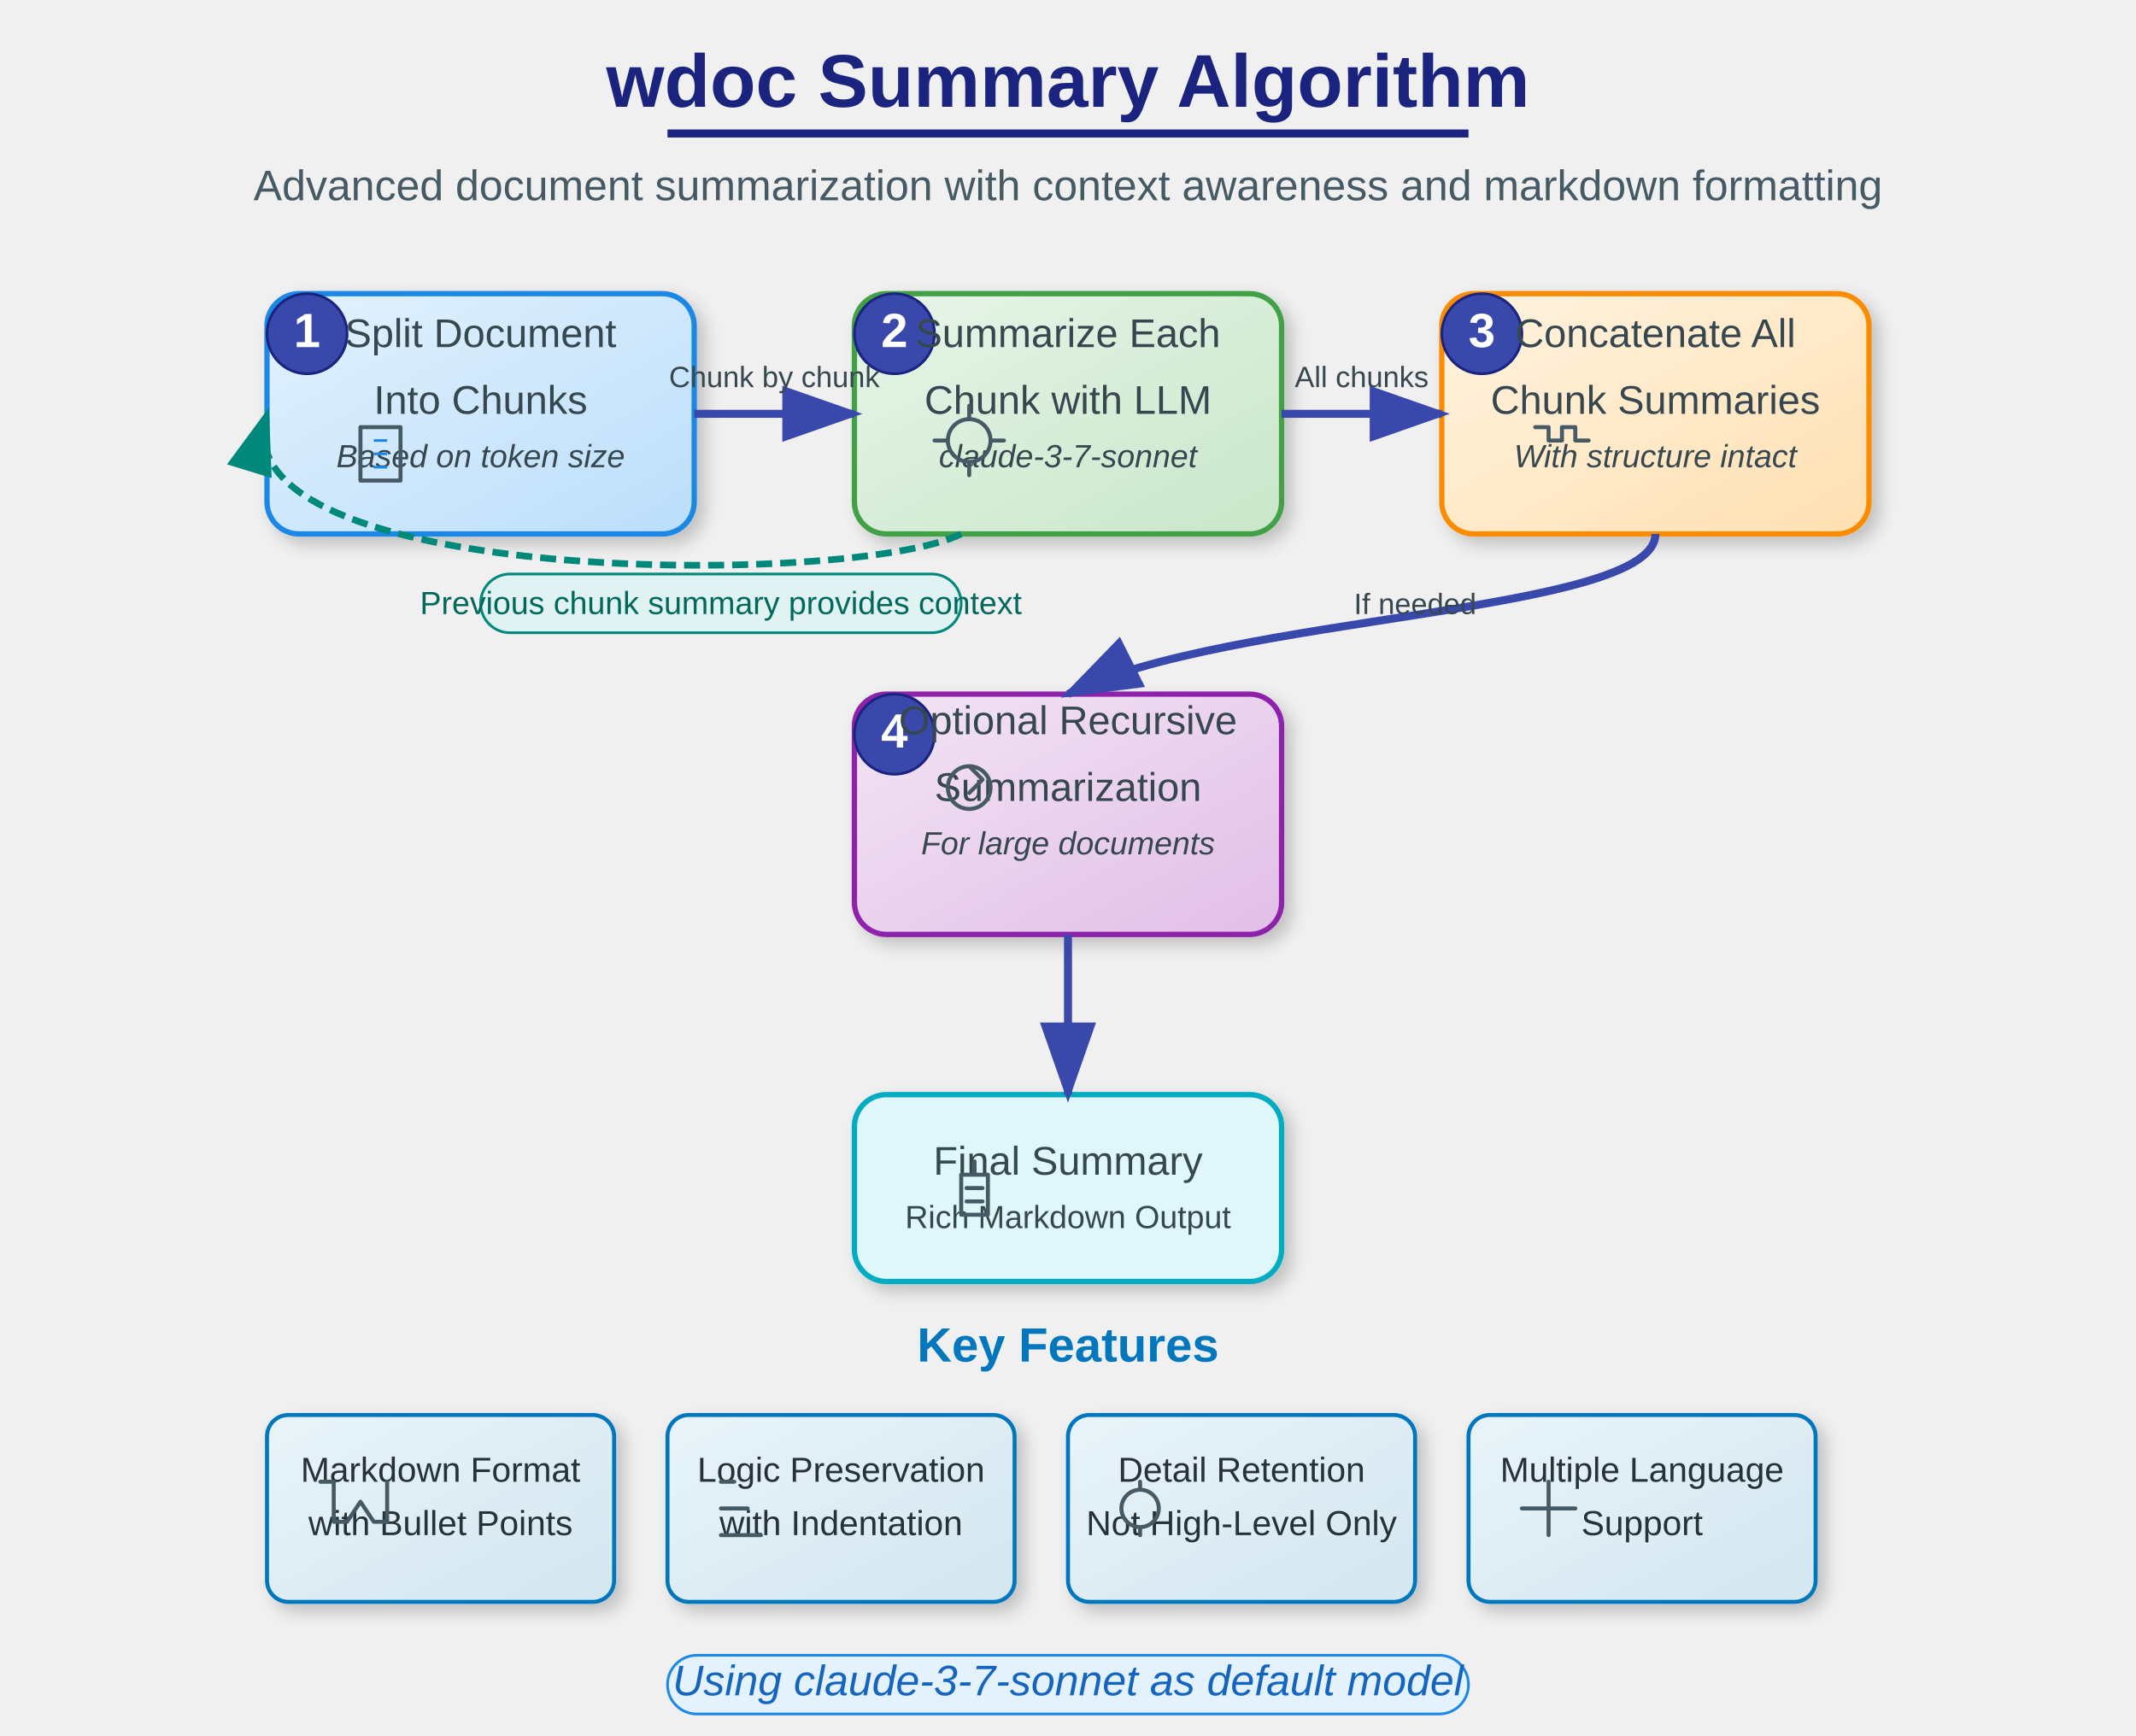
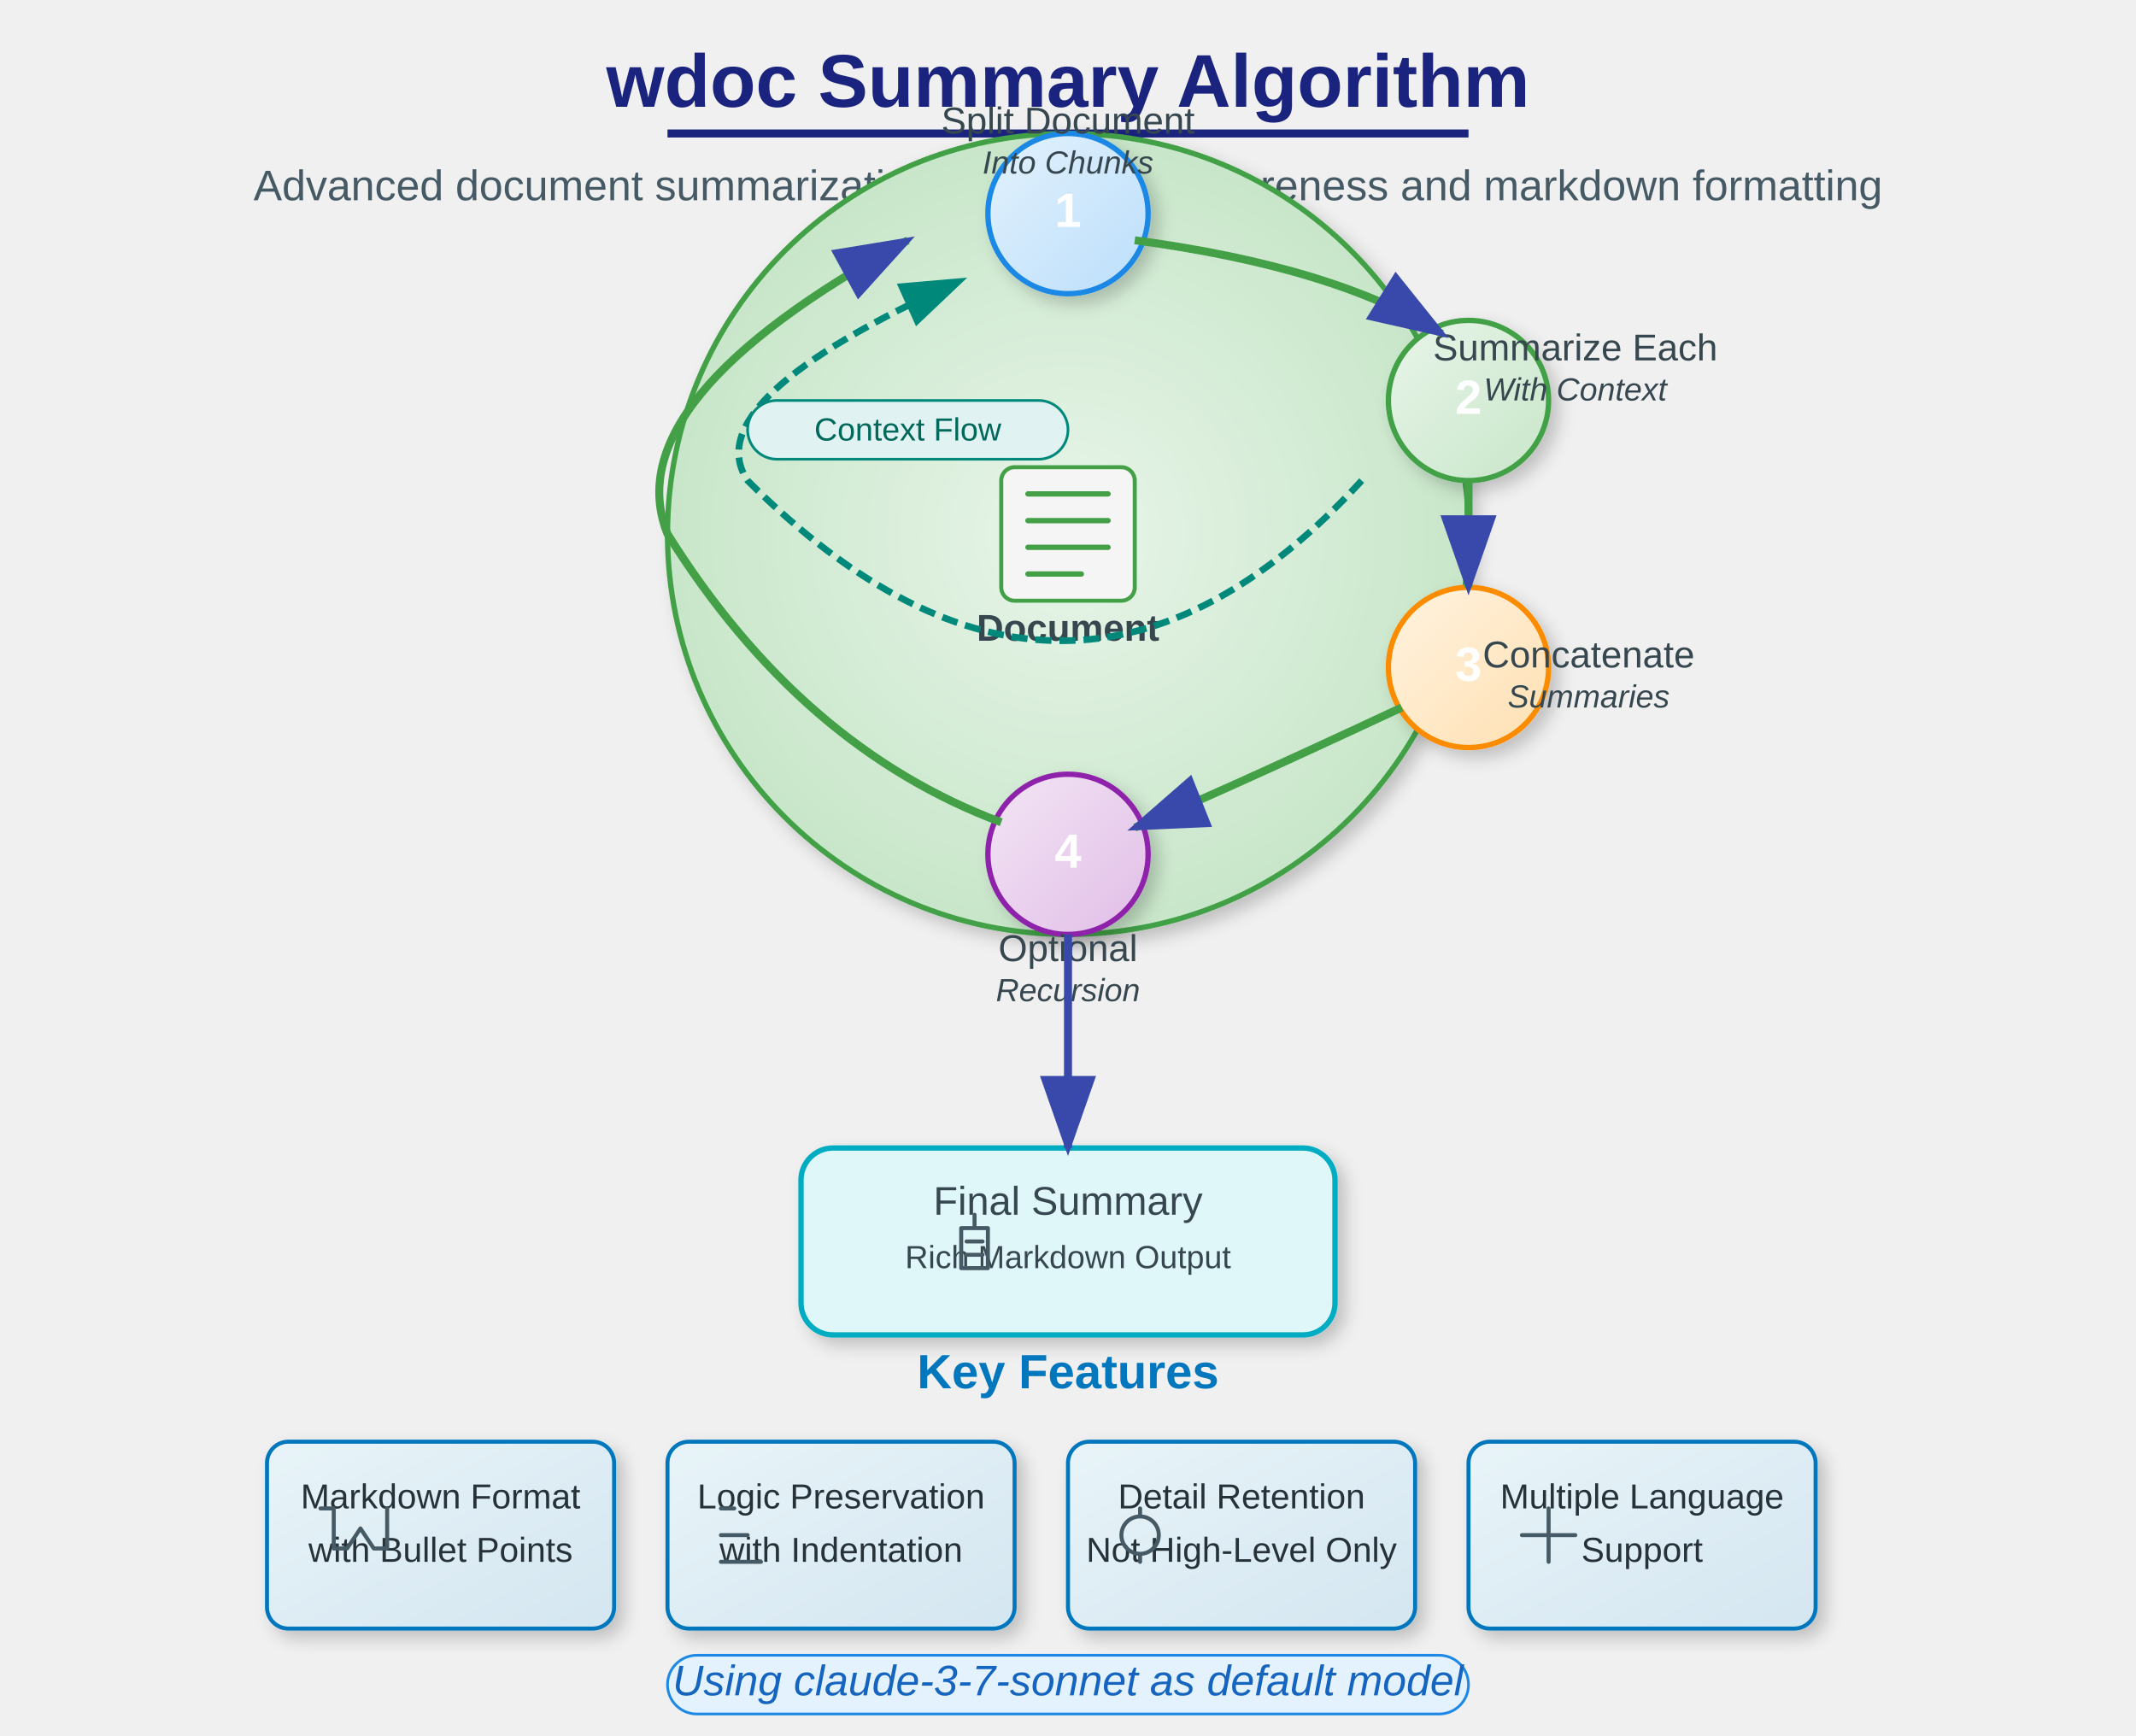
<svg xmlns="http://www.w3.org/2000/svg" width="800" height="650" viewBox="0 0 800 650">
  <defs>
    <linearGradient id="boxGradient1" x1="0%" y1="0%" x2="100%" y2="100%">
      <stop offset="0%" stop-color="#e3f2fd" />
      <stop offset="100%" stop-color="#bbdefb" />
    </linearGradient>
    <linearGradient id="boxGradient2" x1="0%" y1="0%" x2="100%" y2="100%">
      <stop offset="0%" stop-color="#e8f5e9" />
      <stop offset="100%" stop-color="#c8e6c9" />
    </linearGradient>
    <linearGradient id="boxGradient3" x1="0%" y1="0%" x2="100%" y2="100%">
      <stop offset="0%" stop-color="#fff3e0" />
      <stop offset="100%" stop-color="#ffe0b2" />
    </linearGradient>
    <linearGradient id="boxGradient4" x1="0%" y1="0%" x2="100%" y2="100%">
      <stop offset="0%" stop-color="#f3e5f5" />
      <stop offset="100%" stop-color="#e1bee7" />
    </linearGradient>
    <linearGradient id="featureGradient" x1="0%" y1="0%" x2="100%" y2="100%">
      <stop offset="0%" stop-color="#e8f4f8" />
      <stop offset="100%" stop-color="#d4e6f1" />
    </linearGradient>
    <filter id="dropShadow" filterUnits="userSpaceOnUse" width="200%" height="200%">
      <feDropShadow dx="3" dy="3" stdDeviation="3" flood-color="#00000033" />
    </filter>
    <marker id="arrowhead" markerWidth="10" markerHeight="7" refX="9" refY="3.5" orient="auto">
      <polygon points="0 0, 10 3.5, 0 7" fill="#3949ab" />
    </marker>
    <marker id="contextArrowhead" markerWidth="10" markerHeight="7" refX="9" refY="3.5" orient="auto">
      <polygon points="0 0, 10 3.5, 0 7" fill="#00897b" />
    </marker>
+     <radialGradient id="cycleGradient" cx="50%" cy="50%" r="50%" fx="50%" fy="50%">
+       <stop offset="0%" stop-color="#e8f5e9" />
+       <stop offset="100%" stop-color="#c8e6c9" />
+     </radialGradient>
  </defs>
  <style>
    .flowchart-box {
      filter: url(#dropShadow);
      stroke-width: 2;
      rx: 12;
      ry: 12;
    }
    .box1 { fill: url(#boxGradient1); stroke: #1e88e5; }
    .box2 { fill: url(#boxGradient2); stroke: #43a047; }
    .box3 { fill: url(#boxGradient3); stroke: #fb8c00; }
    .box4 { fill: url(#boxGradient4); stroke: #8e24aa; }
-     
+     .cycle-step {
+       font-family: 'Segoe UI', Arial, sans-serif;
+       font-size: 14px;
+       font-weight: 500;
+       fill: #37474f;
+       text-anchor: middle;
+     }
    .flowchart-text {
      font-family: 'Segoe UI', Arial, sans-serif;
      font-size: 15px;
      font-weight: 500;
      fill: #37474f;
      text-anchor: middle;
    }
    .step-number {
      font-family: 'Segoe UI', Arial, sans-serif;
      font-size: 18px;
      font-weight: bold;
      fill: white;
      text-anchor: middle;
    }
    .flowchart-arrow {
      stroke: #3949ab;
+       stroke-width: 3;
+       fill: none;
+       marker-end: url(#arrowhead);
+     }
+     .cycle-arrow {
+       stroke: #43a047;
      stroke-width: 3;
      fill: none;
      marker-end: url(#arrowhead);
    }
    .context-arrow {
      stroke: #00897b;
      stroke-width: 2.5;
      fill: none;
      stroke-dasharray: 6,3;
      marker-end: url(#contextArrowhead);
    }
    .title-text {
      font-family: 'Segoe UI', Arial, sans-serif;
      font-size: 28px;
      font-weight: bold;
      fill: #1a237e;
      text-anchor: middle;
    }
    .subtitle-text {
      font-family: 'Segoe UI', Arial, sans-serif;
      font-size: 16px;
      fill: #455a64;
      text-anchor: middle;
    }
    .feature-box {
      fill: url(#featureGradient);
      stroke: #0277bd;
      stroke-width: 1.5;
      rx: 8;
      ry: 8;
      filter: url(#dropShadow);
    }
    .feature-text {
      font-family: 'Segoe UI', Arial, sans-serif;
      font-size: 13px;
      fill: #263238;
      text-anchor: middle;
      font-weight: 500;
    }
    .step-circle {
      fill: #3949ab;
      stroke: #1a237e;
      stroke-width: 1;
    }
    .icon {
      fill: none;
      stroke: #455a64;
      stroke-width: 1.5;
      stroke-linecap: round;
      stroke-linejoin: round;
    }
+     .cycle-icon {
+       fill: none;
+       stroke: #43a047;
+       stroke-width: 2;
+       stroke-linecap: round;
+       stroke-linejoin: round;
+     }
  </style>
  <text x="400" y="40" class="title-text">wdoc Summary Algorithm</text>
  <line x1="250" y1="50" x2="550" y2="50" stroke="#1a237e" stroke-width="3" />
  <text x="400" y="75" class="subtitle-text">Advanced document summarization with context awareness and markdown formatting</text>
-   <rect x="100" y="110" width="160" height="90" class="flowchart-box box1" />
-   <circle cx="115" cy="125" r="15" class="step-circle" />
-   <text x="115" y="130" class="step-number">1</text>
-   <text x="180" y="130" class="flowchart-text">Split Document</text>
-   <text x="180" y="155" class="flowchart-text">Into Chunks</text>
-   <text x="180" y="175" class="flowchart-text" style="font-size: 12px; font-style: italic;">Based on token size</text>
-   <path d="M135,160 h15 v20 h-15 z" class="icon" stroke="#1e88e5" fill="#e3f2fd" />
-   <path d="M140,165 h5 M140,170 h5 M140,175 h5" stroke="#1e88e5" stroke-width="1" />
-   <rect x="320" y="110" width="160" height="90" class="flowchart-box box2" />
-   <circle cx="335" cy="125" r="15" class="step-circle" />
-   <text x="335" y="130" class="step-number">2</text>
-   <text x="400" y="130" class="flowchart-text">Summarize Each</text>
-   <text x="400" y="155" class="flowchart-text">Chunk with LLM</text>
-   <text x="400" y="175" class="flowchart-text" style="font-size: 12px; font-style: italic;">claude-3-7-sonnet</text>
-   <path d="M355,165 a8,8 0 1,0 16,0 a8,8 0 1,0 -16,0 M363,157 v-5 M363,173 v5 M355,165 h-5 M371,165 h5" class="icon" stroke="#43a047" />
-   <rect x="540" y="110" width="160" height="90" class="flowchart-box box3" />
-   <circle cx="555" cy="125" r="15" class="step-circle" />
-   <text x="555" y="130" class="step-number">3</text>
-   <text x="620" y="130" class="flowchart-text">Concatenate All</text>
-   <text x="620" y="155" class="flowchart-text">Chunk Summaries</text>
-   <text x="620" y="175" class="flowchart-text" style="font-size: 12px; font-style: italic;">With structure intact</text>
-   <path d="M575,160 h5 v5 h5 v-5 h5 v5 h5" class="icon" stroke="#fb8c00" />
-   <rect x="320" y="260" width="160" height="90" class="flowchart-box box4" />
-   <circle cx="335" cy="275" r="15" class="step-circle" />
-   <text x="335" y="280" class="step-number">4</text>
-   <text x="400" y="275" class="flowchart-text">Optional Recursive</text>
-   <text x="400" y="300" class="flowchart-text">Summarization</text>
-   <text x="400" y="320" class="flowchart-text" style="font-size: 12px; font-style: italic;">For large documents</text>
-   <path d="M355,295 a8,8 0 1,0 16,0 a8,8 0 1,0 -16,0 M363,287 l5,5 l-5,5" class="icon" stroke="#8e24aa" />
-   <rect x="320" y="410" width="160" height="70" class="flowchart-box" fill="#e0f7fa" stroke="#00acc1" />
-   <text x="400" y="440" class="flowchart-text">Final Summary</text>
-   <text x="400" y="460" class="flowchart-text" style="font-size: 12px;">Rich Markdown Output</text>
-   <path d="M360,440 h10 v15 h-10 z M365,435 v5 M362,445 h6 M362,450 h6" class="icon" stroke="#00acc1" fill="#e0f7fa" />
-   <path d="M260,155 H320" class="flowchart-arrow" />
-   <text x="290" y="145" class="flowchart-text" style="font-size: 11px;">Chunk by chunk</text>
-   <path d="M480,155 H540" class="flowchart-arrow" />
-   <text x="510" y="145" class="flowchart-text" style="font-size: 11px;">All chunks</text>
-   <path d="M620,200 C620,230 460,230 400,260" class="flowchart-arrow" />
-   <text x="530" y="230" class="flowchart-text" style="font-size: 11px;">If needed</text>
-   <path d="M400,350 V410" class="flowchart-arrow" />
-   <path d="M360,200 C320,220 80,220 100,155" class="context-arrow" />
-   <rect x="180" y="215" width="180" height="22" rx="11" ry="11" fill="#e0f2f1" stroke="#00897b" stroke-width="1" />
-   <text x="270" y="230" class="flowchart-text" style="font-size: 12px; fill: #00695c;">Previous chunk summary provides context</text>
-   <text x="400" y="510" class="flowchart-text" style="font-size: 18px; font-weight: bold; fill: #0277bd;">Key Features</text>
-   <rect x="100" y="530" width="130" height="70" class="feature-box" />
-   <text x="165" y="555" class="feature-text">Markdown Format</text>
-   <text x="165" y="575" class="feature-text">with Bullet Points</text>
-   <path d="M120,555 h5 v15 h5 l5,-7.5 l5,7.5 h5 v-15" class="icon" stroke="#0277bd" stroke-width="1.5" />
-   <rect x="250" y="530" width="130" height="70" class="feature-box" />
-   <text x="315" y="555" class="feature-text">Logic Preservation</text>
-   <text x="315" y="575" class="feature-text">with Indentation</text>
-   <path d="M270,555 h5 M270,565 h10 M270,575 h15" class="icon" stroke="#0277bd" stroke-width="1.5" />
-   <rect x="400" y="530" width="130" height="70" class="feature-box" />
-   <text x="465" y="555" class="feature-text">Detail Retention</text>
-   <text x="465" y="575" class="feature-text">Not High-Level Only</text>
-   <path d="M420,565 a7,7 0 1,0 14,0 a7,7 0 1,0 -14,0 M427,558 v-3 M427,572 v3" class="icon" stroke="#0277bd" stroke-width="1.5" />
-   <rect x="550" y="530" width="130" height="70" class="feature-box" />
-   <text x="615" y="555" class="feature-text">Multiple Language</text>
-   <text x="615" y="575" class="feature-text">Support</text>
-   <path d="M570,565 h10 M580,555 v20 M580,565 h10" class="icon" stroke="#0277bd" stroke-width="1.5" />
+   <circle cx="400" cy="200" r="150" fill="url(#cycleGradient)" stroke="#43a047" stroke-width="2" filter="url(#dropShadow)" />
+   <rect x="375" y="175" width="50" height="50" rx="5" ry="5" fill="#f5f5f5" stroke="#43a047" stroke-width="1.5" />
+   <path d="M385,185 h30 M385,195 h30 M385,205 h30 M385,215 h20" class="cycle-icon" />
+   <text x="400" y="240" class="flowchart-text" style="font-size: 14px; font-weight: bold;">Document</text>
+   <circle cx="400" cy="80" r="30" class="flowchart-box box1" />
+   <text x="400" y="85" class="step-number">1</text>
+   <text x="400" y="50" class="cycle-step">Split Document</text>
+   <text x="400" y="65" class="cycle-step" style="font-size: 12px; font-style: italic;">Into Chunks</text>
+   <circle cx="550" cy="150" r="30" class="flowchart-box box2" />
+   <text x="550" y="155" class="step-number">2</text>
+   <text x="590" y="135" class="cycle-step">Summarize Each</text>
+   <text x="590" y="150" class="cycle-step" style="font-size: 12px; font-style: italic;">With Context</text>
+   <circle cx="550" cy="250" r="30" class="flowchart-box box3" />
+   <text x="550" y="255" class="step-number">3</text>
+   <text x="595" y="250" class="cycle-step">Concatenate</text>
+   <text x="595" y="265" class="cycle-step" style="font-size: 12px; font-style: italic;">Summaries</text>
+   <circle cx="400" cy="320" r="30" class="flowchart-box box4" />
+   <text x="400" y="325" class="step-number">4</text>
+   <text x="400" y="360" class="cycle-step">Optional</text>
+   <text x="400" y="375" class="cycle-step" style="font-size: 12px; font-style: italic;">Recursion</text>
+   <path d="M425,90 Q500,100 540,125" class="cycle-arrow" />
+   <path d="M550,180 Q550,220 550,220" class="cycle-arrow" />
+   <path d="M525,265 Q450,300 425,310" class="cycle-arrow" />
+   <path d="M375,308 Q300,280 250,200 Q230,150 340,90" class="cycle-arrow" />
+   <path d="M510,180 Q400,300 280,180 Q260,150 360,105" class="context-arrow" />
+   <rect x="280" y="150" width="120" height="22" rx="11" ry="11" fill="#e0f2f1" stroke="#00897b" stroke-width="1" />
+   <text x="340" y="165" class="flowchart-text" style="font-size: 12px; fill: #00695c;">Context Flow</text>
+   <rect x="300" y="430" width="200" height="70" class="flowchart-box" fill="#e0f7fa" stroke="#00acc1" />
+   <text x="400" y="455" class="flowchart-text">Final Summary</text>
+   <text x="400" y="475" class="flowchart-text" style="font-size: 12px;">Rich Markdown Output</text>
+   <path d="M400,350 V430" class="flowchart-arrow" />
+   <path d="M360,460 h10 v15 h-10 z M365,455 v5 M362,465 h6 M362,470 h6" class="icon" stroke="#00acc1" fill="#e0f7fa" />
+   <text x="400" y="520" class="flowchart-text" style="font-size: 18px; font-weight: bold; fill: #0277bd;">Key Features</text>
+   <rect x="100" y="540" width="130" height="70" class="feature-box" />
+   <text x="165" y="565" class="feature-text">Markdown Format</text>
+   <text x="165" y="585" class="feature-text">with Bullet Points</text>
+   <path d="M120,565 h5 v15 h5 l5,-7.5 l5,7.5 h5 v-15" class="icon" stroke="#0277bd" stroke-width="1.5" />
+   <rect x="250" y="540" width="130" height="70" class="feature-box" />
+   <text x="315" y="565" class="feature-text">Logic Preservation</text>
+   <text x="315" y="585" class="feature-text">with Indentation</text>
+   <path d="M270,565 h5 M270,575 h10 M270,585 h15" class="icon" stroke="#0277bd" stroke-width="1.5" />
+   <rect x="400" y="540" width="130" height="70" class="feature-box" />
+   <text x="465" y="565" class="feature-text">Detail Retention</text>
+   <text x="465" y="585" class="feature-text">Not High-Level Only</text>
+   <path d="M420,575 a7,7 0 1,0 14,0 a7,7 0 1,0 -14,0 M427,568 v-3 M427,582 v3" class="icon" stroke="#0277bd" stroke-width="1.5" />
+   <rect x="550" y="540" width="130" height="70" class="feature-box" />
+   <text x="615" y="565" class="feature-text">Multiple Language</text>
+   <text x="615" y="585" class="feature-text">Support</text>
+   <path d="M570,575 h10 M580,565 v20 M580,575 h10" class="icon" stroke="#0277bd" stroke-width="1.5" />
  <rect x="250" y="620" width="300" height="22" rx="11" ry="11" fill="#e3f2fd" stroke="#1e88e5" stroke-width="1" />
  <text x="400" y="635" class="subtitle-text" style="font-style: italic; fill: #1565c0;">Using claude-3-7-sonnet as default model</text>
</svg>
